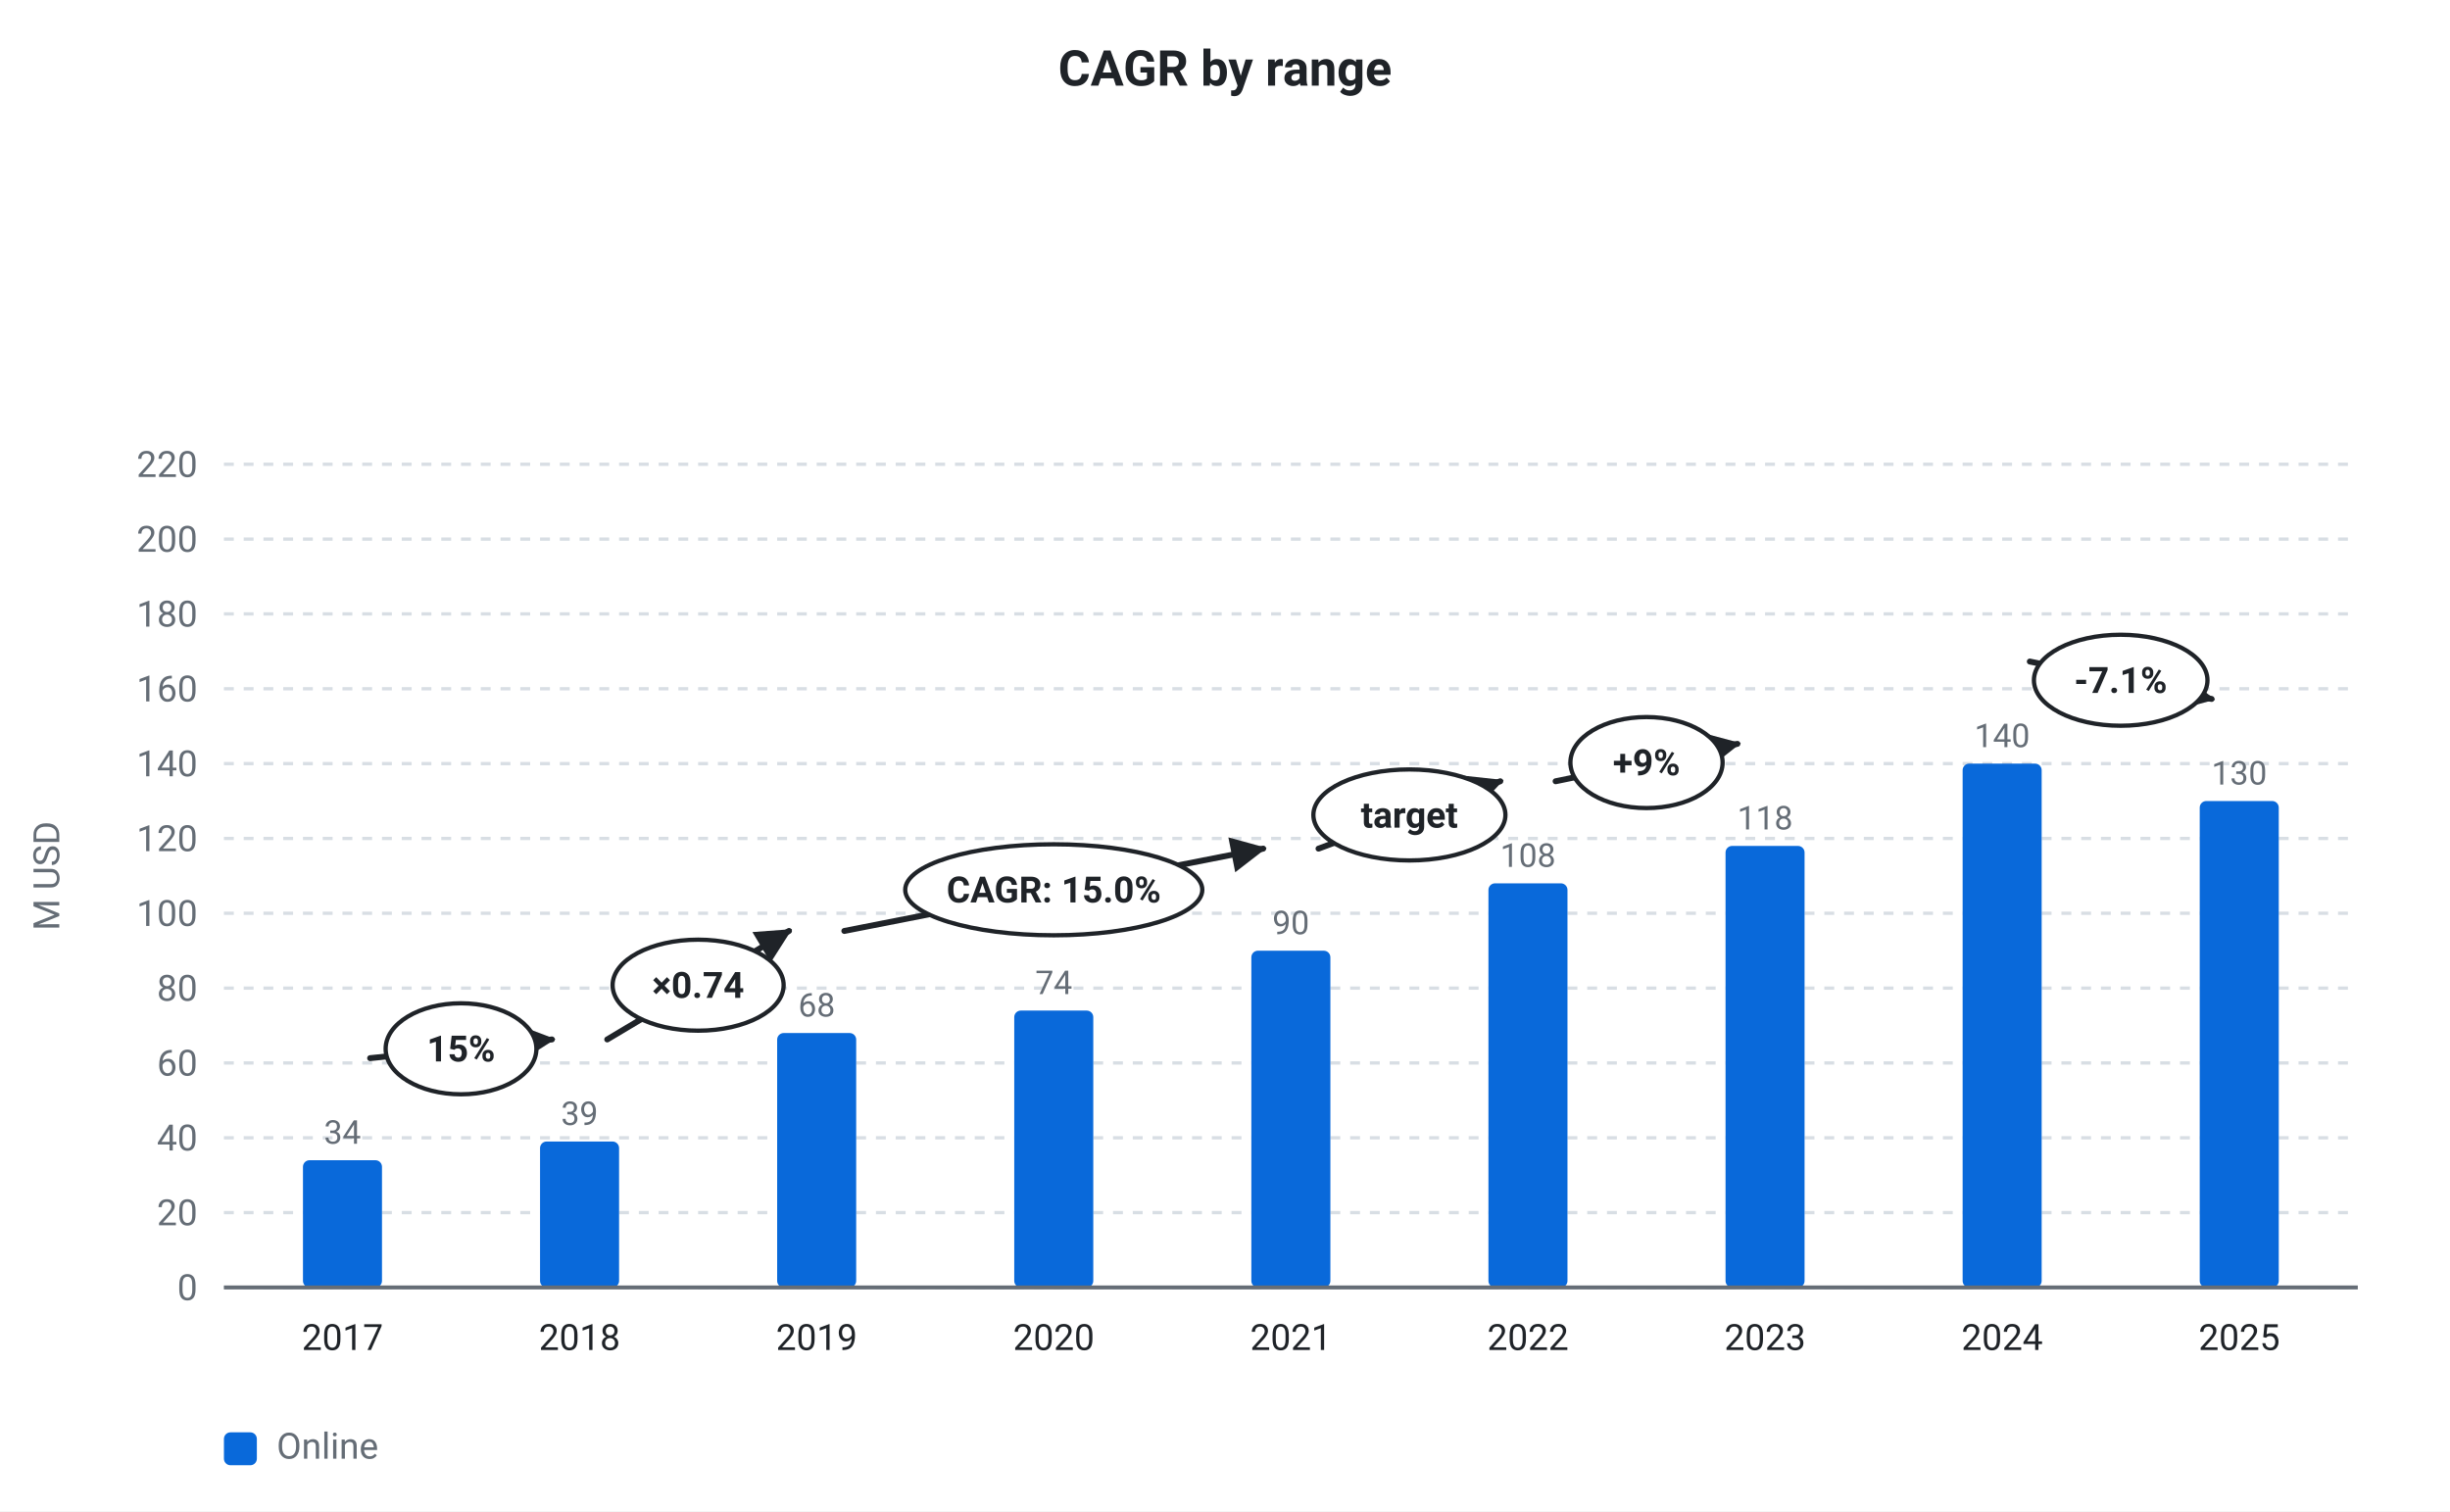
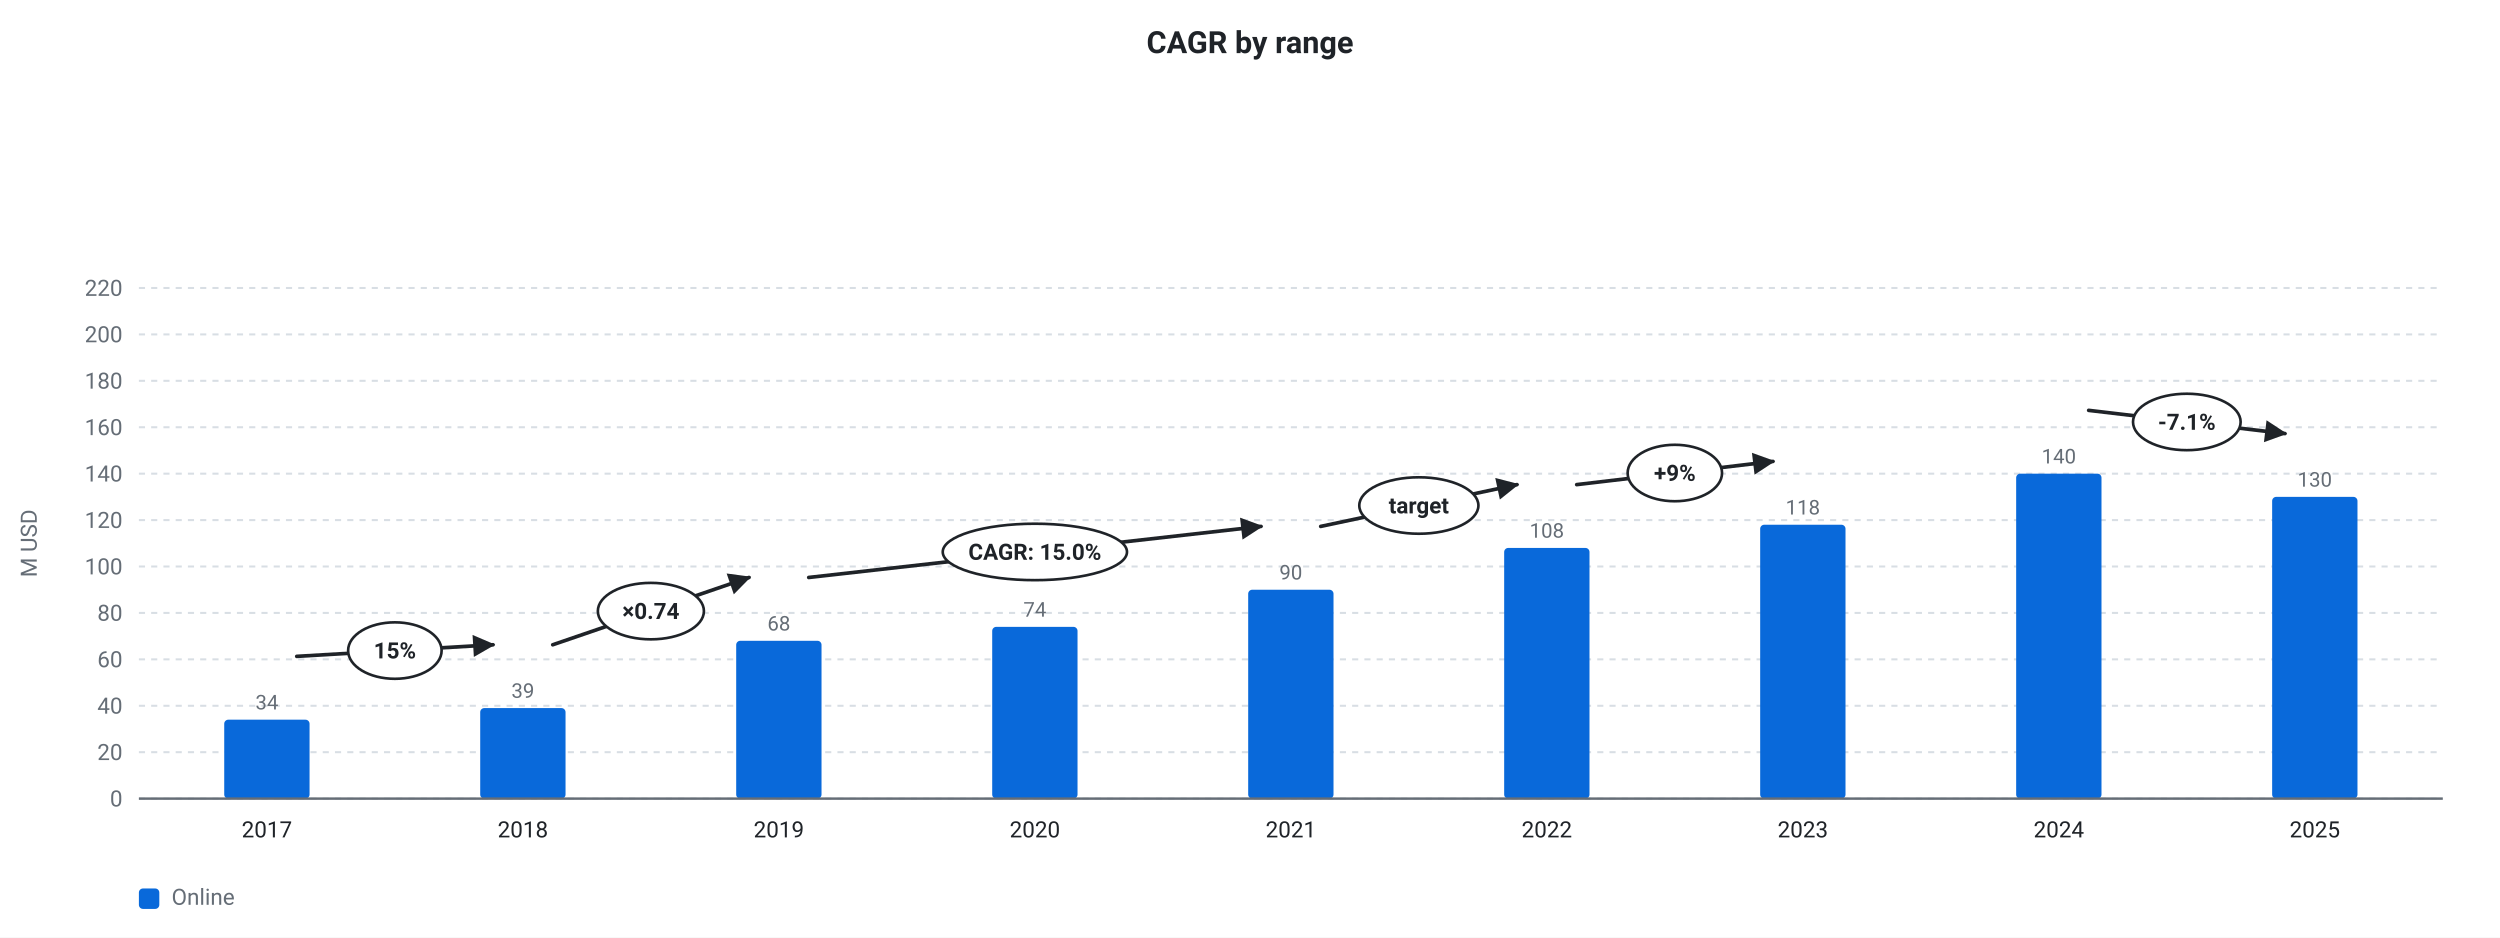
- <svg xmlns="http://www.w3.org/2000/svg" viewBox="0 0 744 459" width="744" height="459" role="img" font-family="system-ui, -apple-system, &quot;Segoe UI&quot;, Roboto, sans-serif">
-   <rect data-bg="canvas" x="0" y="0" width="744" height="459" fill="#ffffff" />
-   <text x="372" y="26" fill="#1f2328" font-size="15" text-anchor="middle" font-weight="600">CAGR by range</text>
-   <line x1="68" y1="391" x2="716" y2="391" stroke="#d8dee4" stroke-width="1" stroke-dasharray="3 3" />
+ <svg xmlns="http://www.w3.org/2000/svg" viewBox="0 0 1224 459" width="1224" height="459" role="img" font-family="system-ui, -apple-system, &quot;Segoe UI&quot;, Roboto, sans-serif">
+   <rect data-bg="canvas" x="0" y="0" width="1224" height="459" fill="#ffffff" />
+   <text x="612" y="26" fill="#1f2328" font-size="15" text-anchor="middle" font-weight="600">CAGR by range</text>
+   <line x1="68" y1="391" x2="1196" y2="391" stroke="#d8dee4" stroke-width="1" stroke-dasharray="3 3" />
  <text x="60" y="394.85" fill="#656d76" font-size="11" text-anchor="end">0</text>
-   <line x1="68" y1="368.27" x2="716" y2="368.27" stroke="#d8dee4" stroke-width="1" stroke-dasharray="3 3" />
+   <line x1="68" y1="368.27" x2="1196" y2="368.27" stroke="#d8dee4" stroke-width="1" stroke-dasharray="3 3" />
  <text x="60" y="372.12" fill="#656d76" font-size="11" text-anchor="end">20</text>
-   <line x1="68" y1="345.55" x2="716" y2="345.55" stroke="#d8dee4" stroke-width="1" stroke-dasharray="3 3" />
+   <line x1="68" y1="345.55" x2="1196" y2="345.55" stroke="#d8dee4" stroke-width="1" stroke-dasharray="3 3" />
  <text x="60" y="349.4" fill="#656d76" font-size="11" text-anchor="end">40</text>
-   <line x1="68" y1="322.82" x2="716" y2="322.82" stroke="#d8dee4" stroke-width="1" stroke-dasharray="3 3" />
+   <line x1="68" y1="322.82" x2="1196" y2="322.82" stroke="#d8dee4" stroke-width="1" stroke-dasharray="3 3" />
  <text x="60" y="326.67" fill="#656d76" font-size="11" text-anchor="end">60</text>
-   <line x1="68" y1="300.09" x2="716" y2="300.09" stroke="#d8dee4" stroke-width="1" stroke-dasharray="3 3" />
+   <line x1="68" y1="300.09" x2="1196" y2="300.09" stroke="#d8dee4" stroke-width="1" stroke-dasharray="3 3" />
  <text x="60" y="303.94" fill="#656d76" font-size="11" text-anchor="end">80</text>
-   <line x1="68" y1="277.36" x2="716" y2="277.36" stroke="#d8dee4" stroke-width="1" stroke-dasharray="3 3" />
+   <line x1="68" y1="277.36" x2="1196" y2="277.36" stroke="#d8dee4" stroke-width="1" stroke-dasharray="3 3" />
  <text x="60" y="281.21" fill="#656d76" font-size="11" text-anchor="end">100</text>
-   <line x1="68" y1="254.64" x2="716" y2="254.64" stroke="#d8dee4" stroke-width="1" stroke-dasharray="3 3" />
+   <line x1="68" y1="254.64" x2="1196" y2="254.64" stroke="#d8dee4" stroke-width="1" stroke-dasharray="3 3" />
  <text x="60" y="258.49" fill="#656d76" font-size="11" text-anchor="end">120</text>
-   <line x1="68" y1="231.91" x2="716" y2="231.91" stroke="#d8dee4" stroke-width="1" stroke-dasharray="3 3" />
+   <line x1="68" y1="231.91" x2="1196" y2="231.91" stroke="#d8dee4" stroke-width="1" stroke-dasharray="3 3" />
  <text x="60" y="235.76" fill="#656d76" font-size="11" text-anchor="end">140</text>
-   <line x1="68" y1="209.18" x2="716" y2="209.18" stroke="#d8dee4" stroke-width="1" stroke-dasharray="3 3" />
+   <line x1="68" y1="209.18" x2="1196" y2="209.18" stroke="#d8dee4" stroke-width="1" stroke-dasharray="3 3" />
  <text x="60" y="213.03" fill="#656d76" font-size="11" text-anchor="end">160</text>
-   <line x1="68" y1="186.45" x2="716" y2="186.45" stroke="#d8dee4" stroke-width="1" stroke-dasharray="3 3" />
+   <line x1="68" y1="186.45" x2="1196" y2="186.45" stroke="#d8dee4" stroke-width="1" stroke-dasharray="3 3" />
  <text x="60" y="190.3" fill="#656d76" font-size="11" text-anchor="end">180</text>
-   <line x1="68" y1="163.73" x2="716" y2="163.73" stroke="#d8dee4" stroke-width="1" stroke-dasharray="3 3" />
+   <line x1="68" y1="163.73" x2="1196" y2="163.73" stroke="#d8dee4" stroke-width="1" stroke-dasharray="3 3" />
  <text x="60" y="167.58" fill="#656d76" font-size="11" text-anchor="end">200</text>
-   <line x1="68" y1="141" x2="716" y2="141" stroke="#d8dee4" stroke-width="1" stroke-dasharray="3 3" />
+   <line x1="68" y1="141" x2="1196" y2="141" stroke="#d8dee4" stroke-width="1" stroke-dasharray="3 3" />
  <text x="60" y="144.85" fill="#656d76" font-size="11" text-anchor="end">220</text>
  <text x="18" y="266" fill="#656d76" font-size="11" text-anchor="middle" transform="rotate(-90 18 266)">M USD</text>
-   <rect x="92" y="352.36" width="24" height="38.64" fill="#0969da" rx="2" data-bar="0-0" />
-   <text x="104" y="347.36" fill="#656d76" font-size="10" text-anchor="middle">34</text>
-   <text x="104" y="410" fill="#1f2328" font-size="11" text-anchor="middle">2017</text>
-   <rect x="164" y="346.68" width="24" height="44.32" fill="#0969da" rx="2" data-bar="1-0" />
-   <text x="176" y="341.68" fill="#656d76" font-size="10" text-anchor="middle">39</text>
-   <text x="176" y="410" fill="#1f2328" font-size="11" text-anchor="middle">2018</text>
-   <rect x="236" y="313.73" width="24" height="77.27" fill="#0969da" rx="2" data-bar="2-0" />
-   <text x="248" y="308.73" fill="#656d76" font-size="10" text-anchor="middle">68</text>
-   <text x="248" y="410" fill="#1f2328" font-size="11" text-anchor="middle">2019</text>
-   <rect x="308" y="306.91" width="24" height="84.09" fill="#0969da" rx="2" data-bar="3-0" />
-   <text x="320" y="301.91" fill="#656d76" font-size="10" text-anchor="middle">74</text>
-   <text x="320" y="410" fill="#1f2328" font-size="11" text-anchor="middle">2020</text>
-   <rect x="380" y="288.73" width="24" height="102.27" fill="#0969da" rx="2" data-bar="4-0" />
-   <text x="392" y="283.73" fill="#656d76" font-size="10" text-anchor="middle">90</text>
-   <text x="392" y="410" fill="#1f2328" font-size="11" text-anchor="middle">2021</text>
-   <rect x="452" y="268.27" width="24" height="122.73" fill="#0969da" rx="2" data-bar="5-0" />
-   <text x="464" y="263.27" fill="#656d76" font-size="10" text-anchor="middle">108</text>
-   <text x="464" y="410" fill="#1f2328" font-size="11" text-anchor="middle">2022</text>
-   <rect x="524" y="256.91" width="24" height="134.09" fill="#0969da" rx="2" data-bar="6-0" />
-   <text x="536" y="251.91" fill="#656d76" font-size="10" text-anchor="middle">118</text>
-   <text x="536" y="410" fill="#1f2328" font-size="11" text-anchor="middle">2023</text>
-   <rect x="596" y="231.91" width="24" height="159.09" fill="#0969da" rx="2" data-bar="7-0" />
-   <text x="608" y="226.91" fill="#656d76" font-size="10" text-anchor="middle">140</text>
-   <text x="608" y="410" fill="#1f2328" font-size="11" text-anchor="middle">2024</text>
-   <rect x="668" y="243.27" width="24" height="147.73" fill="#0969da" rx="2" data-bar="8-0" />
-   <text x="680" y="238.27" fill="#656d76" font-size="10" text-anchor="middle">130</text>
-   <text x="680" y="410" fill="#1f2328" font-size="11" text-anchor="middle">2025</text>
-   <line x1="68" y1="391" x2="716" y2="391" stroke="#656d76" stroke-width="1.2" />
+   <rect x="109.78" y="352.36" width="41.78" height="38.64" fill="#0969da" rx="2" data-bar="0-0" />
+   <text x="130.67" y="347.36" fill="#656d76" font-size="10" text-anchor="middle">34</text>
+   <text x="130.67" y="410" fill="#1f2328" font-size="11" text-anchor="middle">2017</text>
+   <rect x="235.11" y="346.68" width="41.78" height="44.32" fill="#0969da" rx="2" data-bar="1-0" />
+   <text x="256" y="341.68" fill="#656d76" font-size="10" text-anchor="middle">39</text>
+   <text x="256" y="410" fill="#1f2328" font-size="11" text-anchor="middle">2018</text>
+   <rect x="360.44" y="313.73" width="41.78" height="77.27" fill="#0969da" rx="2" data-bar="2-0" />
+   <text x="381.33" y="308.73" fill="#656d76" font-size="10" text-anchor="middle">68</text>
+   <text x="381.33" y="410" fill="#1f2328" font-size="11" text-anchor="middle">2019</text>
+   <rect x="485.78" y="306.91" width="41.78" height="84.09" fill="#0969da" rx="2" data-bar="3-0" />
+   <text x="506.67" y="301.91" fill="#656d76" font-size="10" text-anchor="middle">74</text>
+   <text x="506.67" y="410" fill="#1f2328" font-size="11" text-anchor="middle">2020</text>
+   <rect x="611.11" y="288.73" width="41.78" height="102.27" fill="#0969da" rx="2" data-bar="4-0" />
+   <text x="632" y="283.73" fill="#656d76" font-size="10" text-anchor="middle">90</text>
+   <text x="632" y="410" fill="#1f2328" font-size="11" text-anchor="middle">2021</text>
+   <rect x="736.44" y="268.27" width="41.78" height="122.73" fill="#0969da" rx="2" data-bar="5-0" />
+   <text x="757.33" y="263.27" fill="#656d76" font-size="10" text-anchor="middle">108</text>
+   <text x="757.33" y="410" fill="#1f2328" font-size="11" text-anchor="middle">2022</text>
+   <rect x="861.78" y="256.91" width="41.78" height="134.09" fill="#0969da" rx="2" data-bar="6-0" />
+   <text x="882.67" y="251.91" fill="#656d76" font-size="10" text-anchor="middle">118</text>
+   <text x="882.67" y="410" fill="#1f2328" font-size="11" text-anchor="middle">2023</text>
+   <rect x="987.11" y="231.91" width="41.78" height="159.09" fill="#0969da" rx="2" data-bar="7-0" />
+   <text x="1008" y="226.91" fill="#656d76" font-size="10" text-anchor="middle">140</text>
+   <text x="1008" y="410" fill="#1f2328" font-size="11" text-anchor="middle">2024</text>
+   <rect x="1112.44" y="243.27" width="41.78" height="147.73" fill="#0969da" rx="2" data-bar="8-0" />
+   <text x="1133.33" y="238.27" fill="#656d76" font-size="10" text-anchor="middle">130</text>
+   <text x="1133.33" y="410" fill="#1f2328" font-size="11" text-anchor="middle">2025</text>
+   <line x1="68" y1="391" x2="1196" y2="391" stroke="#656d76" stroke-width="1.2" />
  <defs>
    <marker id="ext-series-cagr-arrow" viewBox="0 0 10 10" refX="9" refY="5" markerWidth="6" markerHeight="6" orient="auto-start-reverse">
      <path d="M 0 0 L 10 5 L 0 10 z" fill="#1f2328" />
    </marker>
  </defs>
-   <line x1="112.4" y1="321.36" x2="167.6" y2="315.68" stroke="#1f2328" stroke-width="1.8" stroke-linecap="round" marker-end="url(#ext-series-cagr-arrow)" data-cagr="0:1-2" />
-   <ellipse data-cagr-oval="0" cx="140" cy="318.52" rx="22.89" ry="13.82" fill="#ffffff" stroke="#1f2328" stroke-width="1.3" />
-   <text x="140" y="322.37" fill="#1f2328" font-size="11" text-anchor="middle" font-weight="600" data-cagr-label="15%">15%</text>
-   <line x1="184.4" y1="315.68" x2="239.6" y2="282.73" stroke="#1f2328" stroke-width="1.8" stroke-linecap="round" marker-end="url(#ext-series-cagr-arrow)" data-cagr="0:2-3" />
-   <ellipse data-cagr-oval="1" cx="212" cy="299.2" rx="25.97" ry="13.82" fill="#ffffff" stroke="#1f2328" stroke-width="1.3" />
-   <text x="212" y="303.05" fill="#1f2328" font-size="11" text-anchor="middle" font-weight="600" data-cagr-label="×0.74">×0.74</text>
-   <line x1="256.4" y1="282.73" x2="383.6" y2="257.73" stroke="#1f2328" stroke-width="1.8" stroke-linecap="round" marker-end="url(#ext-series-cagr-arrow)" data-cagr="0:3-5" />
-   <ellipse data-cagr-oval="2" cx="320" cy="270.23" rx="45.11" ry="13.82" fill="#ffffff" stroke="#1f2328" stroke-width="1.3" />
-   <text x="320" y="274.08" fill="#1f2328" font-size="11" text-anchor="middle" font-weight="600" data-cagr-label="CAGR: 15.0%">CAGR: 15.0%</text>
-   <line x1="400.4" y1="257.73" x2="455.6" y2="237.27" stroke="#1f2328" stroke-width="1.8" stroke-linecap="round" marker-end="url(#ext-series-cagr-arrow)" data-cagr="0:5-6" />
-   <ellipse data-cagr-oval="3" cx="428" cy="247.5" rx="29.16" ry="13.82" fill="#ffffff" stroke="#1f2328" stroke-width="1.3" />
-   <text x="428" y="251.35" fill="#1f2328" font-size="11" text-anchor="middle" font-weight="600" data-cagr-label="target">target</text>
-   <line x1="472.4" y1="237.27" x2="527.6" y2="225.91" stroke="#1f2328" stroke-width="1.8" stroke-linecap="round" marker-end="url(#ext-series-cagr-arrow)" data-cagr="0:6-7" />
-   <ellipse data-cagr-oval="4" cx="500" cy="231.59" rx="23.11" ry="13.82" fill="#ffffff" stroke="#1f2328" stroke-width="1.3" />
-   <text x="500" y="235.44" fill="#1f2328" font-size="11" text-anchor="middle" font-weight="600" data-cagr-label="+9%">+9%</text>
-   <line x1="616.4" y1="200.91" x2="671.6" y2="212.27" stroke="#1f2328" stroke-width="1.8" stroke-linecap="round" marker-end="url(#ext-series-cagr-arrow)" data-cagr="0:8-9" />
-   <ellipse data-cagr-oval="5" cx="644" cy="206.59" rx="26.35" ry="13.82" fill="#ffffff" stroke="#1f2328" stroke-width="1.3" />
-   <text x="644" y="210.44" fill="#1f2328" font-size="11" text-anchor="middle" font-weight="600" data-cagr-label="-7.1%">-7.1%</text>
+   <line x1="145.29" y1="321.36" x2="241.38" y2="315.68" stroke="#1f2328" stroke-width="1.8" stroke-linecap="round" marker-end="url(#ext-series-cagr-arrow)" data-cagr="0:1-2" />
+   <ellipse data-cagr-oval="0" cx="193.33" cy="318.52" rx="22.89" ry="13.82" fill="#ffffff" stroke="#1f2328" stroke-width="1.3" />
+   <text x="193.33" y="322.37" fill="#1f2328" font-size="11" text-anchor="middle" font-weight="600" data-cagr-label="15%">15%</text>
+   <line x1="270.62" y1="315.68" x2="366.71" y2="282.73" stroke="#1f2328" stroke-width="1.8" stroke-linecap="round" marker-end="url(#ext-series-cagr-arrow)" data-cagr="0:2-3" />
+   <ellipse data-cagr-oval="1" cx="318.67" cy="299.2" rx="25.97" ry="13.82" fill="#ffffff" stroke="#1f2328" stroke-width="1.3" />
+   <text x="318.67" y="303.05" fill="#1f2328" font-size="11" text-anchor="middle" font-weight="600" data-cagr-label="×0.74">×0.74</text>
+   <line x1="395.96" y1="282.73" x2="617.38" y2="257.73" stroke="#1f2328" stroke-width="1.8" stroke-linecap="round" marker-end="url(#ext-series-cagr-arrow)" data-cagr="0:3-5" />
+   <ellipse data-cagr-oval="2" cx="506.67" cy="270.23" rx="45.11" ry="13.82" fill="#ffffff" stroke="#1f2328" stroke-width="1.3" />
+   <text x="506.67" y="274.08" fill="#1f2328" font-size="11" text-anchor="middle" font-weight="600" data-cagr-label="CAGR: 15.0%">CAGR: 15.0%</text>
+   <line x1="646.62" y1="257.73" x2="742.71" y2="237.27" stroke="#1f2328" stroke-width="1.8" stroke-linecap="round" marker-end="url(#ext-series-cagr-arrow)" data-cagr="0:5-6" />
+   <ellipse data-cagr-oval="3" cx="694.67" cy="247.5" rx="29.16" ry="13.82" fill="#ffffff" stroke="#1f2328" stroke-width="1.3" />
+   <text x="694.67" y="251.35" fill="#1f2328" font-size="11" text-anchor="middle" font-weight="600" data-cagr-label="target">target</text>
+   <line x1="1022.62" y1="200.91" x2="1118.71" y2="212.27" stroke="#1f2328" stroke-width="1.8" stroke-linecap="round" marker-end="url(#ext-series-cagr-arrow)" data-cagr="0:8-9" />
+   <ellipse data-cagr-oval="4" cx="1070.67" cy="206.59" rx="26.35" ry="13.82" fill="#ffffff" stroke="#1f2328" stroke-width="1.3" />
+   <text x="1070.67" y="210.44" fill="#1f2328" font-size="11" text-anchor="middle" font-weight="600" data-cagr-label="-7.1%">-7.1%</text>
+   <line x1="771.96" y1="237.27" x2="868.04" y2="225.91" stroke="#1f2328" stroke-width="1.8" stroke-linecap="round" marker-end="url(#ext-series-cagr-arrow)" data-cagr="0:6-7" />
+   <ellipse data-cagr-oval="5" cx="820" cy="231.59" rx="23.11" ry="13.82" fill="#ffffff" stroke="#1f2328" stroke-width="1.3" />
+   <text x="820" y="235.44" fill="#1f2328" font-size="11" text-anchor="middle" font-weight="600" data-cagr-label="+9%">+9%</text>
  <rect x="68" y="435" width="10" height="10" fill="#0969da" rx="2" />
  <text x="84" y="443" fill="#656d76" font-size="11" text-anchor="start">Online</text>
</svg>
